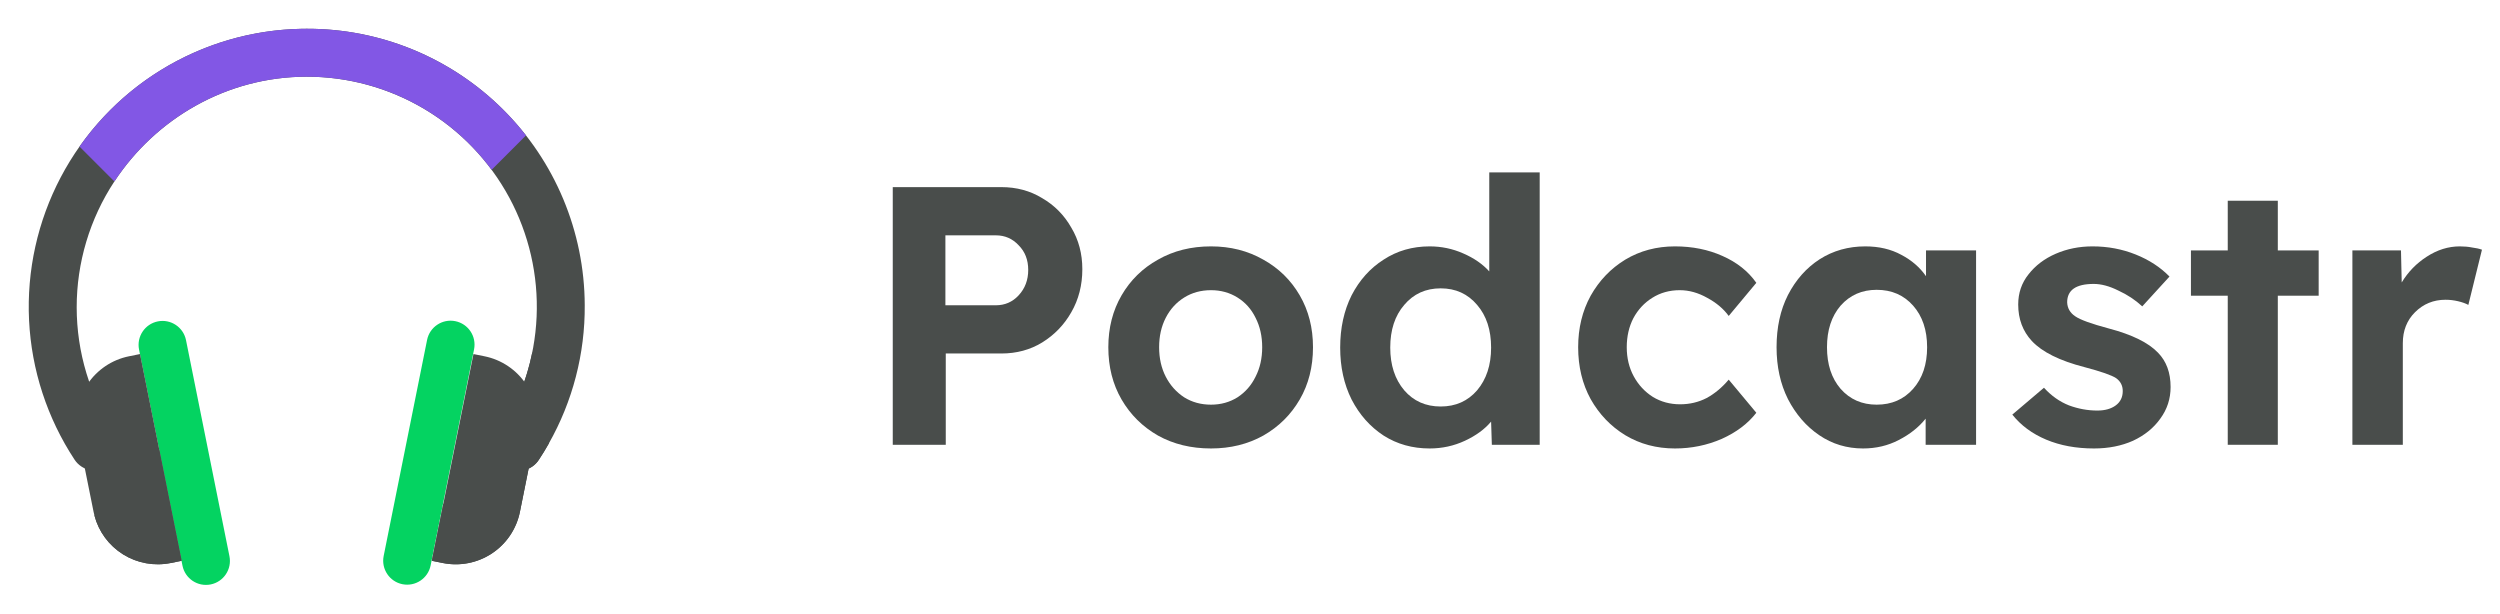
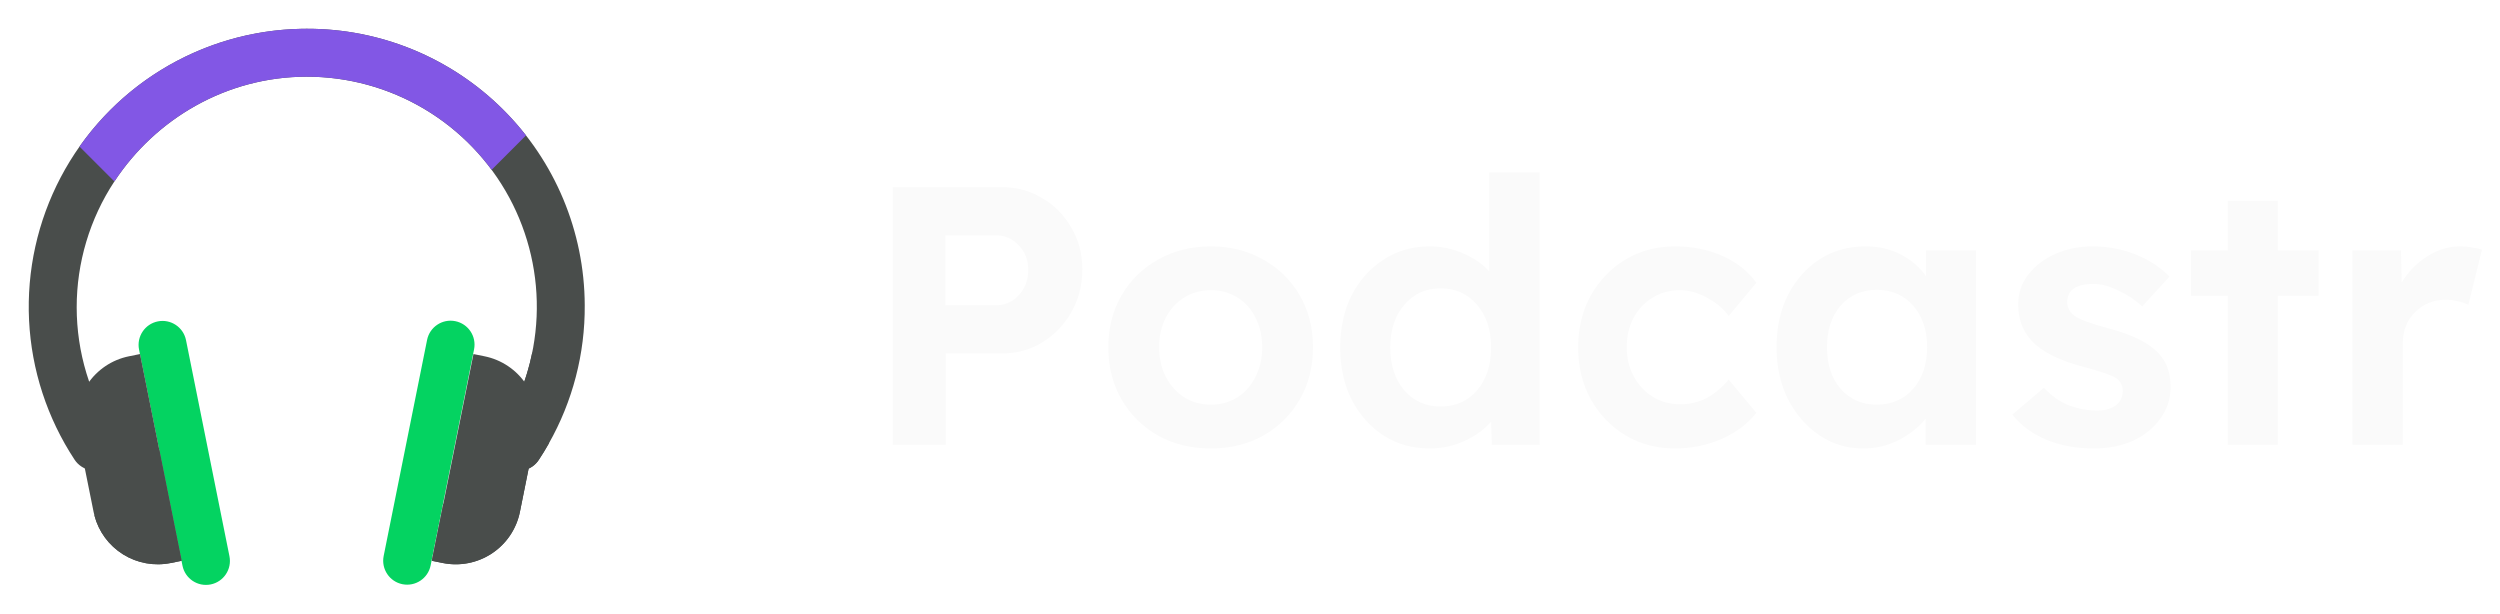
<svg xmlns="http://www.w3.org/2000/svg" width="163" height="40" viewBox="0 0 163 40" fill="none">
-   <path d="M58.208 29V12.2H65.288C66.28 12.2 67.168 12.44 67.952 12.92C68.752 13.384 69.384 14.024 69.848 14.84C70.328 15.64 70.568 16.544 70.568 17.552C70.568 18.592 70.328 19.528 69.848 20.36C69.384 21.176 68.752 21.832 67.952 22.328C67.168 22.808 66.28 23.048 65.288 23.048H61.664V29H58.208ZM61.64 19.904H64.928C65.52 19.904 66.016 19.688 66.416 19.256C66.832 18.808 67.04 18.256 67.04 17.6C67.04 16.944 66.832 16.408 66.416 15.992C66.016 15.56 65.52 15.344 64.928 15.344H61.64V19.904Z" fill="#494D4B" />
-   <path d="M78.959 29.24C77.663 29.24 76.511 28.96 75.503 28.4C74.495 27.824 73.703 27.04 73.127 26.048C72.551 25.056 72.263 23.92 72.263 22.64C72.263 21.376 72.551 20.248 73.127 19.256C73.703 18.264 74.495 17.488 75.503 16.928C76.511 16.352 77.663 16.064 78.959 16.064C80.223 16.064 81.359 16.352 82.367 16.928C83.375 17.488 84.167 18.264 84.743 19.256C85.319 20.248 85.607 21.376 85.607 22.64C85.607 23.92 85.319 25.056 84.743 26.048C84.167 27.04 83.375 27.824 82.367 28.4C81.359 28.96 80.223 29.24 78.959 29.24ZM78.959 26.384C79.599 26.384 80.175 26.224 80.687 25.904C81.199 25.568 81.591 25.12 81.863 24.56C82.151 24 82.295 23.36 82.295 22.64C82.295 21.92 82.151 21.28 81.863 20.72C81.591 20.16 81.199 19.72 80.687 19.4C80.175 19.08 79.599 18.92 78.959 18.92C78.303 18.92 77.719 19.08 77.207 19.4C76.695 19.72 76.295 20.16 76.007 20.72C75.719 21.28 75.575 21.92 75.575 22.64C75.575 23.36 75.719 24 76.007 24.56C76.295 25.12 76.695 25.568 77.207 25.904C77.719 26.224 78.303 26.384 78.959 26.384Z" fill="#494D4B" />
-   <path d="M93.212 29.24C92.092 29.24 91.092 28.96 90.212 28.4C89.332 27.824 88.636 27.04 88.124 26.048C87.628 25.056 87.38 23.928 87.38 22.664C87.38 21.384 87.628 20.248 88.124 19.256C88.636 18.264 89.332 17.488 90.212 16.928C91.092 16.352 92.092 16.064 93.212 16.064C93.98 16.064 94.708 16.216 95.396 16.52C96.1 16.824 96.668 17.216 97.1 17.696V11.24H100.388V29H97.268L97.22 27.488C96.804 27.984 96.236 28.4 95.516 28.736C94.796 29.072 94.028 29.24 93.212 29.24ZM93.932 26.504C94.908 26.504 95.7 26.152 96.308 25.448C96.916 24.728 97.22 23.8 97.22 22.664C97.22 21.512 96.916 20.584 96.308 19.88C95.7 19.16 94.908 18.8 93.932 18.8C92.956 18.8 92.164 19.16 91.556 19.88C90.948 20.584 90.644 21.512 90.644 22.664C90.644 23.8 90.948 24.728 91.556 25.448C92.164 26.152 92.956 26.504 93.932 26.504Z" fill="#494D4B" />
-   <path d="M109.208 29.24C108.008 29.24 106.928 28.952 105.968 28.376C105.024 27.8 104.272 27.016 103.712 26.024C103.168 25.032 102.896 23.904 102.896 22.64C102.896 21.392 103.168 20.272 103.712 19.28C104.272 18.288 105.024 17.504 105.968 16.928C106.928 16.352 108.008 16.064 109.208 16.064C110.344 16.064 111.376 16.272 112.304 16.688C113.248 17.104 113.984 17.688 114.512 18.44L112.712 20.6C112.376 20.136 111.912 19.744 111.32 19.424C110.728 19.088 110.128 18.92 109.52 18.92C108.848 18.92 108.248 19.088 107.72 19.424C107.208 19.744 106.8 20.184 106.496 20.744C106.208 21.304 106.064 21.936 106.064 22.64C106.064 23.344 106.216 23.976 106.52 24.536C106.824 25.096 107.24 25.544 107.768 25.88C108.296 26.2 108.888 26.36 109.544 26.36C110.168 26.36 110.744 26.224 111.272 25.952C111.8 25.664 112.28 25.264 112.712 24.752L114.512 26.912C113.968 27.616 113.216 28.184 112.256 28.616C111.296 29.032 110.28 29.24 109.208 29.24Z" fill="#494D4B" />
-   <path d="M121.472 29.24C120.416 29.24 119.464 28.952 118.616 28.376C117.768 27.8 117.088 27.016 116.576 26.024C116.08 25.032 115.832 23.904 115.832 22.64C115.832 21.344 116.08 20.208 116.576 19.232C117.088 18.24 117.776 17.464 118.64 16.904C119.52 16.344 120.512 16.064 121.616 16.064C122.512 16.064 123.296 16.248 123.968 16.616C124.64 16.968 125.176 17.432 125.576 18.008V16.328H128.84V29H125.552V27.296C125.104 27.856 124.52 28.32 123.8 28.688C123.096 29.056 122.32 29.24 121.472 29.24ZM122.36 26.384C123.336 26.384 124.128 26.04 124.736 25.352C125.344 24.664 125.648 23.76 125.648 22.64C125.648 21.52 125.344 20.616 124.736 19.928C124.128 19.24 123.336 18.896 122.36 18.896C121.4 18.896 120.616 19.24 120.008 19.928C119.416 20.616 119.12 21.52 119.12 22.64C119.12 23.76 119.416 24.664 120.008 25.352C120.616 26.04 121.4 26.384 122.36 26.384Z" fill="#494D4B" />
-   <path d="M136.531 29.24C135.363 29.24 134.323 29.048 133.411 28.664C132.499 28.28 131.763 27.736 131.203 27.032L133.267 25.28C133.747 25.808 134.291 26.192 134.899 26.432C135.507 26.656 136.123 26.768 136.747 26.768C137.243 26.768 137.643 26.656 137.947 26.432C138.251 26.208 138.403 25.896 138.403 25.496C138.403 25.144 138.259 24.864 137.971 24.656C137.683 24.464 136.995 24.224 135.907 23.936C134.291 23.52 133.147 22.952 132.475 22.232C131.883 21.592 131.587 20.8 131.587 19.856C131.587 19.104 131.811 18.448 132.259 17.888C132.707 17.312 133.299 16.864 134.035 16.544C134.771 16.224 135.571 16.064 136.435 16.064C137.427 16.064 138.363 16.24 139.243 16.592C140.123 16.944 140.859 17.424 141.451 18.032L139.675 19.976C139.227 19.56 138.707 19.216 138.115 18.944C137.539 18.656 137.003 18.512 136.507 18.512C135.355 18.512 134.779 18.912 134.779 19.712C134.795 20.096 134.971 20.4 135.307 20.624C135.627 20.848 136.355 21.112 137.491 21.416C139.011 21.816 140.083 22.344 140.707 23C141.251 23.56 141.523 24.304 141.523 25.232C141.523 26 141.299 26.688 140.851 27.296C140.419 27.904 139.827 28.384 139.075 28.736C138.323 29.072 137.475 29.24 136.531 29.24Z" fill="#494D4B" />
-   <path d="M145.249 29V19.28H142.849V16.328H145.249V13.088H148.513V16.328H151.177V19.28H148.513V29H145.249Z" fill="#494D4B" />
-   <path d="M153.376 29V16.328H156.544L156.592 18.416C157.008 17.728 157.552 17.168 158.224 16.736C158.912 16.288 159.632 16.064 160.384 16.064C160.672 16.064 160.936 16.088 161.176 16.136C161.432 16.168 161.648 16.216 161.824 16.28L160.936 19.88C160.76 19.784 160.536 19.704 160.264 19.64C159.992 19.576 159.72 19.544 159.448 19.544C158.664 19.544 158 19.816 157.456 20.36C156.928 20.888 156.664 21.56 156.664 22.376V29H153.376Z" fill="#494D4B" />
+   <path d="M58.208 29V12.2H65.288C66.28 12.2 67.168 12.44 67.952 12.92C68.752 13.384 69.384 14.024 69.848 14.84C70.328 15.64 70.568 16.544 70.568 17.552C70.568 18.592 70.328 19.528 69.848 20.36C69.384 21.176 68.752 21.832 67.952 22.328C67.168 22.808 66.28 23.048 65.288 23.048H61.664V29H58.208ZM61.64 19.904H64.928C65.52 19.904 66.016 19.688 66.416 19.256C66.832 18.808 67.04 18.256 67.04 17.6C67.04 16.944 66.832 16.408 66.416 15.992C66.016 15.56 65.52 15.344 64.928 15.344H61.64V19.904Z" fill="#fafafa" />
+   <path d="M78.959 29.24C77.663 29.24 76.511 28.96 75.503 28.4C74.495 27.824 73.703 27.04 73.127 26.048C72.551 25.056 72.263 23.92 72.263 22.64C72.263 21.376 72.551 20.248 73.127 19.256C73.703 18.264 74.495 17.488 75.503 16.928C76.511 16.352 77.663 16.064 78.959 16.064C80.223 16.064 81.359 16.352 82.367 16.928C83.375 17.488 84.167 18.264 84.743 19.256C85.319 20.248 85.607 21.376 85.607 22.64C85.607 23.92 85.319 25.056 84.743 26.048C84.167 27.04 83.375 27.824 82.367 28.4C81.359 28.96 80.223 29.24 78.959 29.24ZM78.959 26.384C79.599 26.384 80.175 26.224 80.687 25.904C81.199 25.568 81.591 25.12 81.863 24.56C82.151 24 82.295 23.36 82.295 22.64C82.295 21.92 82.151 21.28 81.863 20.72C81.591 20.16 81.199 19.72 80.687 19.4C80.175 19.08 79.599 18.92 78.959 18.92C78.303 18.92 77.719 19.08 77.207 19.4C76.695 19.72 76.295 20.16 76.007 20.72C75.719 21.28 75.575 21.92 75.575 22.64C75.575 23.36 75.719 24 76.007 24.56C76.295 25.12 76.695 25.568 77.207 25.904C77.719 26.224 78.303 26.384 78.959 26.384Z" fill="#fafafa" />
+   <path d="M93.212 29.24C92.092 29.24 91.092 28.96 90.212 28.4C89.332 27.824 88.636 27.04 88.124 26.048C87.628 25.056 87.38 23.928 87.38 22.664C87.38 21.384 87.628 20.248 88.124 19.256C88.636 18.264 89.332 17.488 90.212 16.928C91.092 16.352 92.092 16.064 93.212 16.064C93.98 16.064 94.708 16.216 95.396 16.52C96.1 16.824 96.668 17.216 97.1 17.696V11.24H100.388V29H97.268L97.22 27.488C96.804 27.984 96.236 28.4 95.516 28.736C94.796 29.072 94.028 29.24 93.212 29.24ZM93.932 26.504C94.908 26.504 95.7 26.152 96.308 25.448C96.916 24.728 97.22 23.8 97.22 22.664C97.22 21.512 96.916 20.584 96.308 19.88C95.7 19.16 94.908 18.8 93.932 18.8C92.956 18.8 92.164 19.16 91.556 19.88C90.948 20.584 90.644 21.512 90.644 22.664C90.644 23.8 90.948 24.728 91.556 25.448C92.164 26.152 92.956 26.504 93.932 26.504Z" fill="#fafafa" />
+   <path d="M109.208 29.24C108.008 29.24 106.928 28.952 105.968 28.376C105.024 27.8 104.272 27.016 103.712 26.024C103.168 25.032 102.896 23.904 102.896 22.64C102.896 21.392 103.168 20.272 103.712 19.28C104.272 18.288 105.024 17.504 105.968 16.928C106.928 16.352 108.008 16.064 109.208 16.064C110.344 16.064 111.376 16.272 112.304 16.688C113.248 17.104 113.984 17.688 114.512 18.44L112.712 20.6C112.376 20.136 111.912 19.744 111.32 19.424C110.728 19.088 110.128 18.92 109.52 18.92C108.848 18.92 108.248 19.088 107.72 19.424C107.208 19.744 106.8 20.184 106.496 20.744C106.208 21.304 106.064 21.936 106.064 22.64C106.064 23.344 106.216 23.976 106.52 24.536C106.824 25.096 107.24 25.544 107.768 25.88C108.296 26.2 108.888 26.36 109.544 26.36C110.168 26.36 110.744 26.224 111.272 25.952C111.8 25.664 112.28 25.264 112.712 24.752L114.512 26.912C113.968 27.616 113.216 28.184 112.256 28.616C111.296 29.032 110.28 29.24 109.208 29.24Z" fill="#fafafa" />
+   <path d="M121.472 29.24C120.416 29.24 119.464 28.952 118.616 28.376C117.768 27.8 117.088 27.016 116.576 26.024C116.08 25.032 115.832 23.904 115.832 22.64C115.832 21.344 116.08 20.208 116.576 19.232C117.088 18.24 117.776 17.464 118.64 16.904C119.52 16.344 120.512 16.064 121.616 16.064C122.512 16.064 123.296 16.248 123.968 16.616C124.64 16.968 125.176 17.432 125.576 18.008V16.328H128.84V29H125.552V27.296C125.104 27.856 124.52 28.32 123.8 28.688C123.096 29.056 122.32 29.24 121.472 29.24ZM122.36 26.384C123.336 26.384 124.128 26.04 124.736 25.352C125.344 24.664 125.648 23.76 125.648 22.64C125.648 21.52 125.344 20.616 124.736 19.928C124.128 19.24 123.336 18.896 122.36 18.896C121.4 18.896 120.616 19.24 120.008 19.928C119.416 20.616 119.12 21.52 119.12 22.64C119.12 23.76 119.416 24.664 120.008 25.352C120.616 26.04 121.4 26.384 122.36 26.384Z" fill="#fafafa" />
+   <path d="M136.531 29.24C135.363 29.24 134.323 29.048 133.411 28.664C132.499 28.28 131.763 27.736 131.203 27.032L133.267 25.28C133.747 25.808 134.291 26.192 134.899 26.432C135.507 26.656 136.123 26.768 136.747 26.768C137.243 26.768 137.643 26.656 137.947 26.432C138.251 26.208 138.403 25.896 138.403 25.496C138.403 25.144 138.259 24.864 137.971 24.656C137.683 24.464 136.995 24.224 135.907 23.936C134.291 23.52 133.147 22.952 132.475 22.232C131.883 21.592 131.587 20.8 131.587 19.856C131.587 19.104 131.811 18.448 132.259 17.888C132.707 17.312 133.299 16.864 134.035 16.544C134.771 16.224 135.571 16.064 136.435 16.064C137.427 16.064 138.363 16.24 139.243 16.592C140.123 16.944 140.859 17.424 141.451 18.032L139.675 19.976C139.227 19.56 138.707 19.216 138.115 18.944C137.539 18.656 137.003 18.512 136.507 18.512C135.355 18.512 134.779 18.912 134.779 19.712C134.795 20.096 134.971 20.4 135.307 20.624C135.627 20.848 136.355 21.112 137.491 21.416C139.011 21.816 140.083 22.344 140.707 23C141.251 23.56 141.523 24.304 141.523 25.232C141.523 26 141.299 26.688 140.851 27.296C140.419 27.904 139.827 28.384 139.075 28.736C138.323 29.072 137.475 29.24 136.531 29.24Z" fill="#fafafa" />
+   <path d="M145.249 29V19.28H142.849V16.328H145.249V13.088H148.513V16.328H151.177V19.28H148.513V29H145.249Z" fill="#fafafa" />
+   <path d="M153.376 29V16.328H156.544L156.592 18.416C157.008 17.728 157.552 17.168 158.224 16.736C158.912 16.288 159.632 16.064 160.384 16.064C160.672 16.064 160.936 16.088 161.176 16.136C161.432 16.168 161.648 16.216 161.824 16.28L160.936 19.88C160.76 19.784 160.536 19.704 160.264 19.64C159.992 19.576 159.72 19.544 159.448 19.544C158.664 19.544 158 19.816 157.456 20.36C156.928 20.888 156.664 21.56 156.664 22.376V29H153.376Z" fill="#fafafa" />
  <path d="M38.125 19.888C38.149 23.054 37.34 26.171 35.777 28.926C35.575 29.284 35.361 29.634 35.134 29.976C35.023 30.15 34.877 30.3 34.707 30.417C34.537 30.535 34.345 30.617 34.142 30.66C33.94 30.702 33.731 30.704 33.528 30.666C33.325 30.627 33.132 30.548 32.959 30.434C32.786 30.32 32.638 30.173 32.523 30.001C32.408 29.83 32.328 29.637 32.288 29.434C32.247 29.231 32.248 29.022 32.289 28.82C32.33 28.617 32.411 28.424 32.527 28.253C34.019 25.99 34.868 23.364 34.987 20.656C35.105 17.948 34.488 15.259 33.2 12.874C31.912 10.489 30.002 8.497 27.673 7.111C25.344 5.724 22.683 4.995 19.972 5C14.762 5.01 10.142 7.745 7.457 11.832C5.852 14.27 4.998 17.126 5 20.045C5.003 22.964 5.863 25.818 7.473 28.253C7.701 28.599 7.782 29.022 7.699 29.427C7.616 29.834 7.375 30.19 7.029 30.418C6.683 30.646 6.261 30.728 5.855 30.645C5.449 30.561 5.092 30.32 4.864 29.974C3.079 27.265 2.054 24.127 1.895 20.887C1.737 17.647 2.451 14.424 3.962 11.553C5.474 8.683 7.729 6.271 10.491 4.569C13.253 2.868 16.421 1.938 19.664 1.878C19.778 1.876 19.891 1.875 20.005 1.875C24.795 1.865 29.393 3.756 32.791 7.133C36.188 10.511 38.106 15.098 38.125 19.888Z" fill="#494D4B" />
  <path d="M9.066 22.794L11.898 36.882C12.068 37.728 12.891 38.275 13.737 38.105C14.582 37.935 15.13 37.112 14.96 36.266L12.128 22.179C11.958 21.333 11.135 20.785 10.289 20.955C9.444 21.125 8.896 21.949 9.066 22.794Z" fill="#04D361" />
  <path d="M11.844 36.564L11.126 36.709C10.059 36.923 8.95 36.722 8.027 36.147C7.103 35.572 6.434 34.665 6.157 33.612C6.136 33.531 6.116 33.45 6.1 33.367L5.071 28.256C4.848 27.146 5.075 25.993 5.701 25.051C6.328 24.108 7.303 23.453 8.413 23.229L9.13 23.084L10.39 29.341L11.844 36.564Z" fill="#494D4B" />
  <path d="M11.844 36.564L11.126 36.709C10.059 36.923 8.95 36.722 8.027 36.147C7.103 35.572 6.434 34.665 6.157 33.612C7.674 32.298 9.09 30.87 10.39 29.341L11.844 36.564Z" fill="#494D4B" />
  <path d="M36.148 27.087L35.777 28.926C35.575 29.284 35.361 29.634 35.134 29.976C35.023 30.15 34.877 30.3 34.707 30.417C34.537 30.534 34.345 30.617 34.142 30.659C33.94 30.702 33.731 30.704 33.528 30.665C33.325 30.627 33.132 30.548 32.959 30.434C32.786 30.32 32.638 30.173 32.523 30.001C32.408 29.829 32.328 29.637 32.288 29.434C32.247 29.231 32.248 29.022 32.289 28.819C32.33 28.617 32.411 28.424 32.527 28.253C33.587 26.65 34.326 24.858 34.705 22.974C35.293 23.467 35.737 24.109 35.991 24.833C36.245 25.557 36.299 26.335 36.148 27.087Z" fill="#494D4B" />
  <path d="M34.295 8.83L32.054 11.071C30.657 9.182 28.836 7.649 26.737 6.594C24.638 5.54 22.321 4.993 19.972 5C14.762 5.01 10.142 7.745 7.457 11.832L5.184 9.559C6.823 7.229 8.988 5.32 11.505 3.985C14.021 2.651 16.816 1.929 19.664 1.878C19.778 1.876 19.891 1.875 20.005 1.875C22.759 1.869 25.479 2.492 27.955 3.698C30.432 4.903 32.601 6.658 34.295 8.83Z" fill="#8257E5" />
  <path d="M27.846 22.163L25.015 36.251C24.845 37.097 25.392 37.92 26.238 38.09C27.084 38.26 27.907 37.712 28.077 36.867L30.909 22.779C31.079 21.933 30.531 21.11 29.685 20.94C28.84 20.77 28.016 21.318 27.846 22.163Z" fill="#04D361" />
  <path d="M34.929 28.256L33.9 33.367C33.677 34.477 33.022 35.452 32.079 36.079C31.137 36.705 29.984 36.932 28.874 36.709L28.156 36.564L28.9 32.871L30.869 23.084L31.587 23.229C32.697 23.453 33.672 24.108 34.299 25.05C34.386 25.18 34.465 25.314 34.536 25.453C34.982 26.315 35.12 27.304 34.929 28.256Z" fill="#494D4B" />
  <path d="M34.929 28.256L33.9 33.367C33.677 34.477 33.022 35.452 32.079 36.079C31.137 36.705 29.984 36.932 28.874 36.709L28.156 36.564L28.9 32.871C31.04 30.609 32.93 28.122 34.536 25.453C34.982 26.315 35.12 27.304 34.929 28.256Z" fill="#494D4B" />
</svg>
